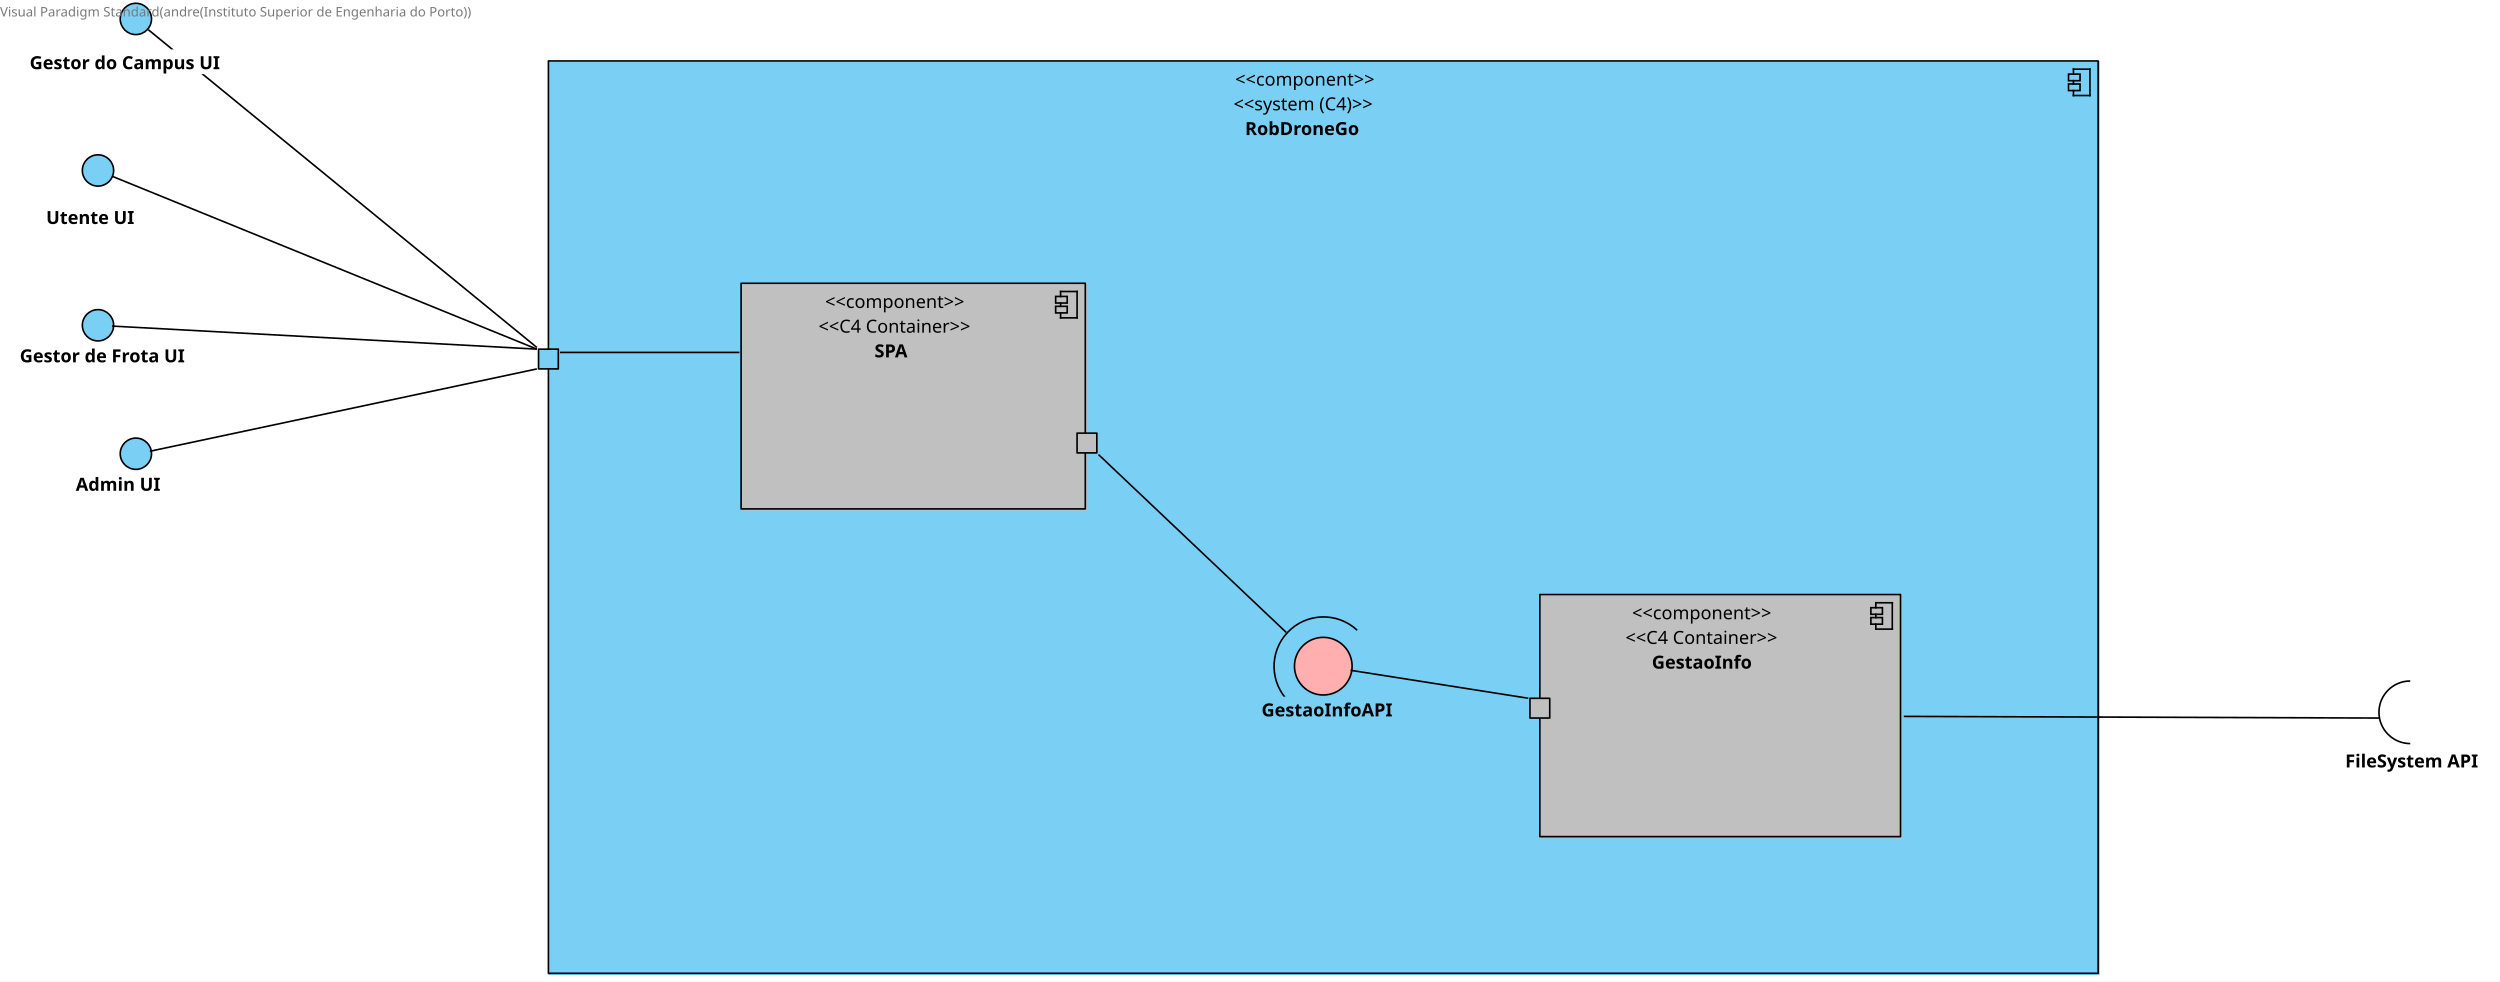
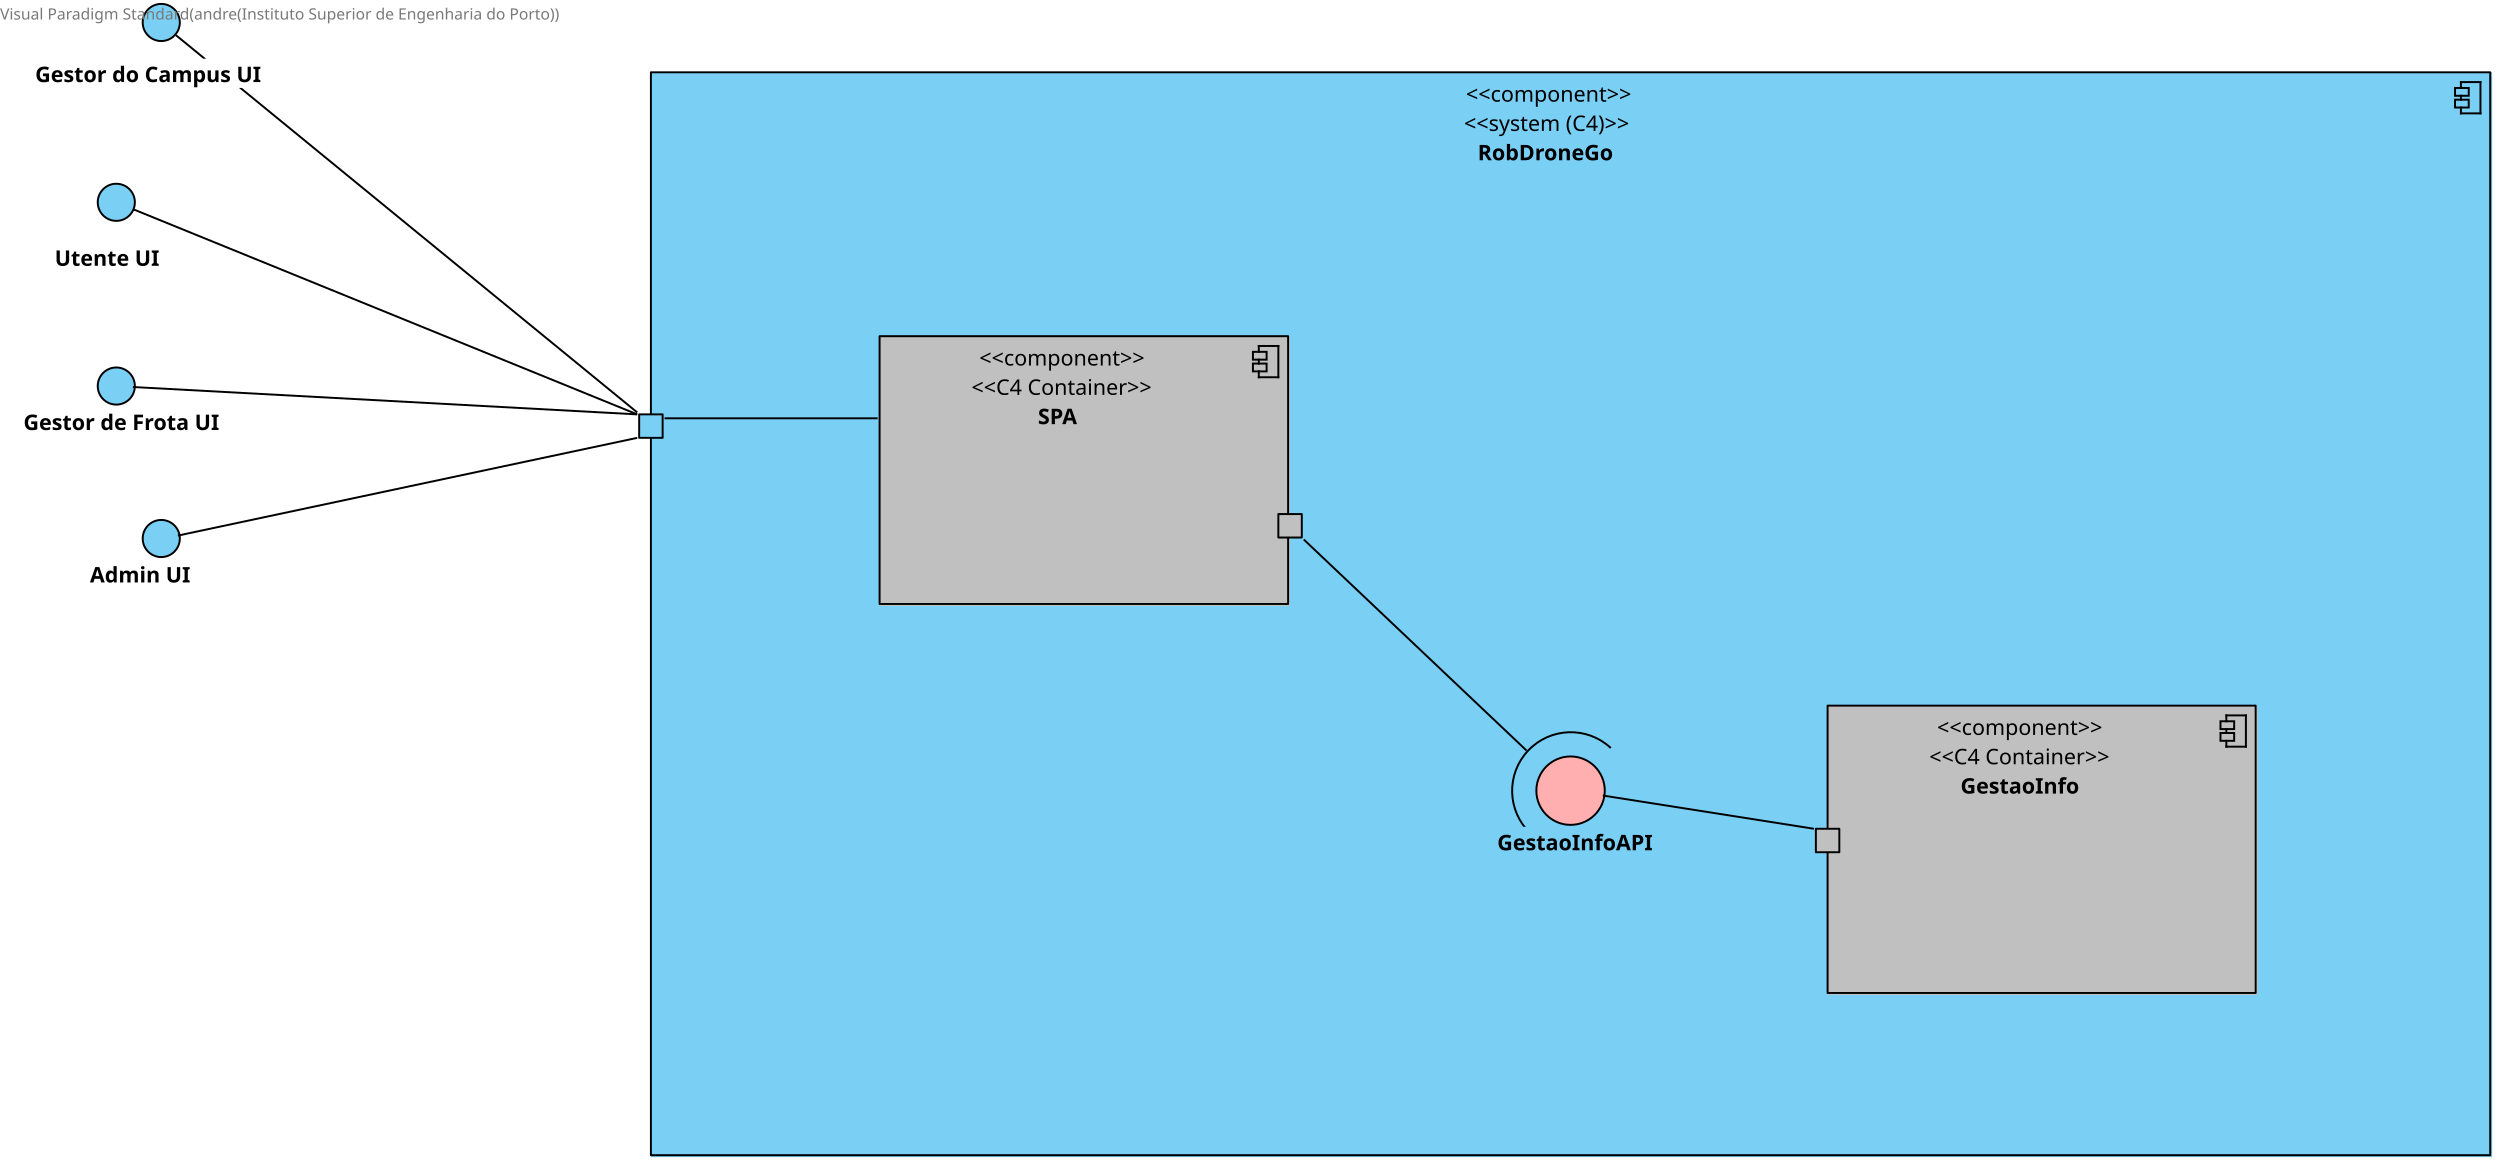
- <svg xmlns="http://www.w3.org/2000/svg" fill-opacity="0" color-rendering="auto" color-interpolation="auto" text-rendering="auto" stroke="rgb(0,0,0)" stroke-linecap="square" width="1518" stroke-miterlimit="10" shape-rendering="auto" stroke-opacity="0" fill="rgb(0,0,0)" stroke-dasharray="none" font-weight="normal" stroke-width="1" height="596" font-family="'Dialog'" font-style="normal" stroke-linejoin="miter" font-size="12px" stroke-dashoffset="0" image-rendering="auto">
+ <svg xmlns="http://www.w3.org/2000/svg" fill-opacity="0" color-rendering="auto" color-interpolation="auto" text-rendering="auto" stroke="rgb(0,0,0)" stroke-linecap="square" width="1279" stroke-miterlimit="10" shape-rendering="auto" stroke-opacity="0" fill="rgb(0,0,0)" stroke-dasharray="none" font-weight="normal" stroke-width="1" height="596" font-family="'Dialog'" font-style="normal" stroke-linejoin="miter" font-size="12px" stroke-dashoffset="0" image-rendering="auto">
  <defs id="genericDefs" />
  <g>
    <defs id="defs1">
      <clipPath clipPathUnits="userSpaceOnUse" id="clipPath1">
        <path d="M-7 -7 L953 -7 L953 566 L-7 566 L-7 -7 Z" />
      </clipPath>
      <clipPath clipPathUnits="userSpaceOnUse" id="clipPath2">
        <path d="M0 0 L0 555 L918 555 L918 0 Z" />
      </clipPath>
      <clipPath clipPathUnits="userSpaceOnUse" id="clipPath3">
        <path d="M0 0 L0 507 L942 507 L942 0 Z" />
      </clipPath>
      <clipPath clipPathUnits="userSpaceOnUse" id="clipPath4">
        <path d="M-7 -7 L23 -7 L23 23 L-7 23 L-7 -7 Z" />
      </clipPath>
      <clipPath clipPathUnits="userSpaceOnUse" id="clipPath5">
        <path d="M-7 -7 L31 -7 L31 31 L-7 31 L-7 -7 Z" />
      </clipPath>
      <clipPath clipPathUnits="userSpaceOnUse" id="clipPath6">
-         <path d="M-7 -7 L43 -7 L43 48 L-7 48 L-7 -7 Z" />
+         <path d="M-7 -7 L231 -7 L231 159 L-7 159 L-7 -7 Z" />
      </clipPath>
      <clipPath clipPathUnits="userSpaceOnUse" id="clipPath7">
-         <path d="M-7 -7 L231 -7 L231 159 L-7 159 L-7 -7 Z" />
+         <path d="M0 0 L0 148 L196 148 L196 0 Z" />
      </clipPath>
      <clipPath clipPathUnits="userSpaceOnUse" id="clipPath8">
-         <path d="M0 0 L0 148 L196 148 L196 0 Z" />
+         <path d="M0 0 L0 100 L220 100 L220 0 Z" />
      </clipPath>
      <clipPath clipPathUnits="userSpaceOnUse" id="clipPath9">
-         <path d="M0 0 L0 100 L220 100 L220 0 Z" />
+         <path d="M-7 -7 L221 -7 L221 149 L-7 149 L-7 -7 Z" />
      </clipPath>
      <clipPath clipPathUnits="userSpaceOnUse" id="clipPath10">
-         <path d="M-7 -7 L221 -7 L221 149 L-7 149 L-7 -7 Z" />
+         <path d="M0 0 L0 138 L186 138 L186 0 Z" />
      </clipPath>
      <clipPath clipPathUnits="userSpaceOnUse" id="clipPath11">
-         <path d="M0 0 L0 138 L186 138 L186 0 Z" />
+         <path d="M0 0 L0 90 L210 90 L210 0 Z" />
      </clipPath>
      <clipPath clipPathUnits="userSpaceOnUse" id="clipPath12">
-         <path d="M0 0 L0 90 L210 90 L210 0 Z" />
+         <path d="M-7 -7 L65 -7 L65 47 L-7 47 L-7 -7 Z" />
      </clipPath>
      <clipPath clipPathUnits="userSpaceOnUse" id="clipPath13">
-         <path d="M-7 -7 L65 -7 L65 47 L-7 47 L-7 -7 Z" />
+         <path d="M-69 -15 L138 -15 L138 30 L-69 30 L-69 -15 Z" />
      </clipPath>
      <clipPath clipPathUnits="userSpaceOnUse" id="clipPath14">
+         <path d="M-116 -15 L232 -15 L232 30 L-116 30 L-116 -15 Z" />
+       </clipPath>
+       <clipPath clipPathUnits="userSpaceOnUse" id="clipPath15">
+         <path d="M-133 -15 L266 -15 L266 30 L-133 30 L-133 -15 Z" />
+       </clipPath>
+       <clipPath clipPathUnits="userSpaceOnUse" id="clipPath16">
        <path d="M-96 -15 L192 -15 L192 30 L-96 30 L-96 -15 Z" />
      </clipPath>
-       <clipPath clipPathUnits="userSpaceOnUse" id="clipPath15">
-         <path d="M-69 -15 L138 -15 L138 30 L-69 30 L-69 -15 Z" />
-       </clipPath>
-       <clipPath clipPathUnits="userSpaceOnUse" id="clipPath16">
-         <path d="M-116 -15 L232 -15 L232 30 L-116 30 L-116 -15 Z" />
-       </clipPath>
      <clipPath clipPathUnits="userSpaceOnUse" id="clipPath17">
-         <path d="M-133 -15 L266 -15 L266 30 L-133 30 L-133 -15 Z" />
+         <path d="M0 0 L339 0 L339 154 L0 154 L0 0 Z" />
      </clipPath>
      <clipPath clipPathUnits="userSpaceOnUse" id="clipPath18">
-         <path d="M-100 -15 L200 -15 L200 30 L-100 30 L-100 -15 Z" />
+         <path d="M0 0 L0 34 L77 34 L77 49 L0 49 L0 112 L64 112 L64 127 L0 127 L0 154 L339 154 L339 0 Z" />
      </clipPath>
      <clipPath clipPathUnits="userSpaceOnUse" id="clipPath19">
-         <path d="M0 0 L339 0 L339 154 L0 154 L0 0 Z" />
+         <path d="M0 0 L340 0 L340 297 L0 297 L0 0 Z" />
      </clipPath>
      <clipPath clipPathUnits="userSpaceOnUse" id="clipPath20">
-         <path d="M0 0 L0 34 L77 34 L77 49 L0 49 L0 112 L64 112 L64 127 L0 127 L0 154 L339 154 L339 0 Z" />
+         <path d="M0 0 L0 62 L101 62 L101 77 L0 77 L0 156 L47 156 L47 171 L0 171 L0 240 L78 240 L78 255 L0 255 L0 297 L340 297 L340 0 Z" />
      </clipPath>
      <clipPath clipPathUnits="userSpaceOnUse" id="clipPath21">
-         <path d="M0 0 L340 0 L340 297 L0 297 L0 0 Z" />
+         <path d="M0 0 L362 0 L362 209 L0 209 L0 0 Z" />
      </clipPath>
      <clipPath clipPathUnits="userSpaceOnUse" id="clipPath22">
-         <path d="M0 0 L0 62 L101 62 L101 77 L0 77 L0 156 L47 156 L47 171 L0 171 L0 240 L78 240 L78 255 L0 255 L0 297 L340 297 L340 0 Z" />
+         <path d="M0 0 L0 67 L69 67 L69 82 L0 82 L0 151 L100 151 L100 166 L0 166 L0 209 L362 209 L362 0 Z" />
      </clipPath>
      <clipPath clipPathUnits="userSpaceOnUse" id="clipPath23">
-         <path d="M0 0 L362 0 L362 209 L0 209 L0 0 Z" />
+         <path d="M0 0 L362 0 L362 118 L0 118 L0 0 Z" />
      </clipPath>
      <clipPath clipPathUnits="userSpaceOnUse" id="clipPath24">
-         <path d="M0 0 L0 67 L69 67 L69 82 L0 82 L0 151 L100 151 L100 166 L0 166 L0 209 L362 209 L362 0 Z" />
+         <path d="M0 0 L0 60 L100 60 L100 75 L0 75 L0 118 L362 118 L362 0 Z" />
      </clipPath>
      <clipPath clipPathUnits="userSpaceOnUse" id="clipPath25">
-         <path d="M0 0 L362 0 L362 118 L0 118 L0 0 Z" />
+         <path d="M0 0 L213 0 L213 104 L0 104 L0 0 Z" />
      </clipPath>
      <clipPath clipPathUnits="userSpaceOnUse" id="clipPath26">
-         <path d="M0 0 L0 60 L100 60 L100 75 L0 75 L0 118 L362 118 L362 0 Z" />
+         <path d="M0 0 L0 104 L213 104 L213 0 Z" />
      </clipPath>
      <clipPath clipPathUnits="userSpaceOnUse" id="clipPath27">
-         <path d="M0 0 L397 0 L397 104 L0 104 L0 0 Z" />
+         <path d="M0 0 L228 0 L228 221 L0 221 L0 0 Z" />
      </clipPath>
      <clipPath clipPathUnits="userSpaceOnUse" id="clipPath28">
-         <path d="M0 0 L0 104 L397 104 L397 84 L308 84 L308 69 L397 69 L397 0 Z" />
+         <path d="M0 0 L0 221 L228 221 L228 212 L139 212 L139 197 L228 197 L228 0 Z" />
      </clipPath>
      <clipPath clipPathUnits="userSpaceOnUse" id="clipPath29">
-         <path d="M0 0 L213 0 L213 104 L0 104 L0 0 Z" />
+         <path d="M0 0 L212 0 L212 121 L0 121 L0 0 Z" />
      </clipPath>
      <clipPath clipPathUnits="userSpaceOnUse" id="clipPath30">
-         <path d="M0 0 L0 104 L213 104 L213 0 Z" />
-       </clipPath>
-       <clipPath clipPathUnits="userSpaceOnUse" id="clipPath31">
-         <path d="M0 0 L228 0 L228 221 L0 221 L0 0 Z" />
-       </clipPath>
-       <clipPath clipPathUnits="userSpaceOnUse" id="clipPath32">
-         <path d="M0 0 L0 221 L228 221 L228 212 L139 212 L139 197 L228 197 L228 0 Z" />
-       </clipPath>
-       <clipPath clipPathUnits="userSpaceOnUse" id="clipPath33">
-         <path d="M0 0 L212 0 L212 121 L0 121 L0 0 Z" />
-       </clipPath>
-       <clipPath clipPathUnits="userSpaceOnUse" id="clipPath34">
        <path d="M0 0 L0 66 L82 66 L82 81 L0 81 L0 121 L212 121 L212 0 Z" />
      </clipPath>
    </defs>
    <g fill="white" text-rendering="geometricPrecision" fill-opacity="1" stroke-opacity="1" stroke="white">
-       <rect x="0" width="1518" height="596" y="0" stroke="none" />
+       <rect x="0" width="1279" height="596" y="0" stroke="none" />
    </g>
    <g font-size="11px" transform="translate(333,37)" fill-opacity="1" fill="rgb(122,207,245)" text-rendering="geometricPrecision" image-rendering="optimizeQuality" font-family="sans-serif" stroke="rgb(122,207,245)" font-weight="bold" stroke-opacity="1">
      <rect x="0" width="942" height="555" y="0" clip-path="url(#clipPath1)" stroke="none" />
    </g>
    <g fill-opacity="1" text-rendering="geometricPrecision" stroke="black" stroke-linecap="butt" transform="translate(333,37)" stroke-miterlimit="0" stroke-opacity="1" fill="black" font-weight="bold" font-family="sans-serif" stroke-linejoin="round" font-size="11px" image-rendering="optimizeQuality">
      <rect fill="none" x="0" width="941" height="554" y="0" clip-path="url(#clipPath1)" />
      <line stroke-linecap="square" clip-path="url(#clipPath1)" fill="none" x1="926" x2="936" y1="5" y2="5" stroke-linejoin="miter" stroke-miterlimit="10" />
      <line stroke-linecap="square" clip-path="url(#clipPath1)" fill="none" x1="936" x2="936" y1="5" y2="21" stroke-linejoin="miter" stroke-miterlimit="10" />
      <line stroke-linecap="square" clip-path="url(#clipPath1)" fill="none" x1="926" x2="936" y1="21" y2="21" stroke-linejoin="miter" stroke-miterlimit="10" />
      <line stroke-linecap="square" clip-path="url(#clipPath1)" fill="none" x1="926" x2="926" y1="5" y2="8" stroke-linejoin="miter" stroke-miterlimit="10" />
      <rect stroke-linecap="square" x="923" y="8" clip-path="url(#clipPath1)" fill="none" width="7" stroke-linejoin="miter" height="4" stroke-miterlimit="10" />
      <line stroke-linecap="square" clip-path="url(#clipPath1)" fill="none" x1="926" x2="926" y1="12" y2="14" stroke-linejoin="miter" stroke-miterlimit="10" />
      <rect stroke-linecap="square" x="923" y="14" clip-path="url(#clipPath1)" fill="none" width="7" stroke-linejoin="miter" height="4" stroke-miterlimit="10" />
      <line stroke-linecap="square" clip-path="url(#clipPath1)" fill="none" x1="926" x2="926" y1="18" y2="21" stroke-linejoin="miter" stroke-miterlimit="10" />
    </g>
    <g font-size="11px" transform="translate(333,37)" fill-opacity="1" fill="black" text-rendering="geometricPrecision" image-rendering="optimizeQuality" font-family="sans-serif" stroke="black" stroke-opacity="1">
      <text x="417" xml:space="preserve" y="15" clip-path="url(#clipPath2)" stroke="none">&lt;&lt;component&gt;&gt;</text>
      <text x="416" xml:space="preserve" y="30" clip-path="url(#clipPath2)" stroke="none">&lt;&lt;system (C4)&gt;&gt;</text>
      <text x="423" xml:space="preserve" y="45" clip-path="url(#clipPath2)" font-weight="bold" stroke="none">RobDroneGo</text>
    </g>
    <g font-size="11px" transform="translate(327,212)" fill-opacity="1" fill="rgb(122,207,245)" text-rendering="geometricPrecision" image-rendering="optimizeQuality" font-family="sans-serif" stroke="rgb(122,207,245)" stroke-opacity="1">
      <rect x="0" width="12" height="12" y="0" clip-path="url(#clipPath4)" stroke="none" />
    </g>
    <g stroke-linecap="butt" font-size="11px" transform="translate(327,212)" fill-opacity="1" fill="black" text-rendering="geometricPrecision" image-rendering="optimizeQuality" font-family="sans-serif" stroke-linejoin="round" stroke="black" stroke-opacity="1" stroke-miterlimit="0">
      <rect fill="none" x="0" width="12" height="12" y="0" clip-path="url(#clipPath4)" />
    </g>
    <g font-size="11px" transform="translate(73,266)" fill-opacity="1" fill="rgb(122,207,245)" text-rendering="geometricPrecision" image-rendering="optimizeQuality" font-family="sans-serif" stroke="rgb(122,207,245)" font-weight="bold" stroke-opacity="1">
      <circle r="9.5" clip-path="url(#clipPath5)" cx="9.5" cy="9.5" stroke="none" />
    </g>
    <g fill-opacity="1" text-rendering="geometricPrecision" stroke="black" stroke-linecap="butt" transform="translate(73,266)" stroke-miterlimit="0" stroke-opacity="1" fill="black" font-weight="bold" font-family="sans-serif" stroke-linejoin="round" font-size="11px" image-rendering="optimizeQuality">
      <circle fill="none" r="9.5" clip-path="url(#clipPath5)" cx="9.5" cy="9.5" />
    </g>
    <g font-size="11px" transform="translate(50,188)" fill-opacity="1" fill="rgb(122,207,245)" text-rendering="geometricPrecision" image-rendering="optimizeQuality" font-family="sans-serif" stroke="rgb(122,207,245)" font-weight="bold" stroke-opacity="1">
      <circle r="9.5" clip-path="url(#clipPath5)" cx="9.5" cy="9.5" stroke="none" />
    </g>
    <g fill-opacity="1" text-rendering="geometricPrecision" stroke="black" stroke-linecap="butt" transform="translate(50,188)" stroke-miterlimit="0" stroke-opacity="1" fill="black" font-weight="bold" font-family="sans-serif" stroke-linejoin="round" font-size="11px" image-rendering="optimizeQuality">
      <circle fill="none" r="9.5" clip-path="url(#clipPath5)" cx="9.5" cy="9.5" />
    </g>
    <g font-size="11px" transform="translate(73,2)" fill-opacity="1" fill="rgb(122,207,245)" text-rendering="geometricPrecision" image-rendering="optimizeQuality" font-family="sans-serif" stroke="rgb(122,207,245)" font-weight="bold" stroke-opacity="1">
      <circle r="9.5" clip-path="url(#clipPath5)" cx="9.5" cy="9.5" stroke="none" />
    </g>
    <g fill-opacity="1" text-rendering="geometricPrecision" stroke="black" stroke-linecap="butt" transform="translate(73,2)" stroke-miterlimit="0" stroke-opacity="1" fill="black" font-weight="bold" font-family="sans-serif" stroke-linejoin="round" font-size="11px" image-rendering="optimizeQuality">
      <circle fill="none" r="9.5" clip-path="url(#clipPath5)" cx="9.5" cy="9.5" />
    </g>
    <g font-size="11px" transform="translate(50,94)" fill-opacity="1" fill="rgb(122,207,245)" text-rendering="geometricPrecision" image-rendering="optimizeQuality" font-family="sans-serif" stroke="rgb(122,207,245)" font-weight="bold" stroke-opacity="1">
      <circle r="9.5" clip-path="url(#clipPath5)" cx="9.5" cy="9.5" stroke="none" />
    </g>
    <g fill-opacity="1" text-rendering="geometricPrecision" stroke="black" stroke-linecap="butt" transform="translate(50,94)" stroke-miterlimit="0" stroke-opacity="1" fill="black" font-weight="bold" font-family="sans-serif" stroke-linejoin="round" font-size="11px" image-rendering="optimizeQuality">
      <circle fill="none" r="9.5" clip-path="url(#clipPath5)" cx="9.5" cy="9.5" />
    </g>
    <g font-size="11px" transform="translate(935,361)" fill-opacity="1" fill="silver" text-rendering="geometricPrecision" image-rendering="optimizeQuality" font-family="sans-serif" stroke="silver" font-weight="bold" stroke-opacity="1">
-       <rect x="0" width="220" height="148" y="0" clip-path="url(#clipPath7)" stroke="none" />
+       <rect x="0" width="220" height="148" y="0" clip-path="url(#clipPath6)" stroke="none" />
    </g>
    <g fill-opacity="1" text-rendering="geometricPrecision" stroke="black" stroke-linecap="butt" transform="translate(935,361)" stroke-miterlimit="0" stroke-opacity="1" fill="black" font-weight="bold" font-family="sans-serif" stroke-linejoin="round" font-size="11px" image-rendering="optimizeQuality">
-       <rect fill="none" x="0" width="219" height="147" y="0" clip-path="url(#clipPath7)" />
-       <line stroke-linecap="square" clip-path="url(#clipPath7)" fill="none" x1="204" x2="214" y1="5" y2="5" stroke-linejoin="miter" stroke-miterlimit="10" />
-       <line stroke-linecap="square" clip-path="url(#clipPath7)" fill="none" x1="214" x2="214" y1="5" y2="21" stroke-linejoin="miter" stroke-miterlimit="10" />
-       <line stroke-linecap="square" clip-path="url(#clipPath7)" fill="none" x1="204" x2="214" y1="21" y2="21" stroke-linejoin="miter" stroke-miterlimit="10" />
-       <line stroke-linecap="square" clip-path="url(#clipPath7)" fill="none" x1="204" x2="204" y1="5" y2="8" stroke-linejoin="miter" stroke-miterlimit="10" />
-       <rect stroke-linecap="square" x="201" y="8" clip-path="url(#clipPath7)" fill="none" width="7" stroke-linejoin="miter" height="4" stroke-miterlimit="10" />
-       <line stroke-linecap="square" clip-path="url(#clipPath7)" fill="none" x1="204" x2="204" y1="12" y2="14" stroke-linejoin="miter" stroke-miterlimit="10" />
-       <rect stroke-linecap="square" x="201" y="14" clip-path="url(#clipPath7)" fill="none" width="7" stroke-linejoin="miter" height="4" stroke-miterlimit="10" />
-       <line stroke-linecap="square" clip-path="url(#clipPath7)" fill="none" x1="204" x2="204" y1="18" y2="21" stroke-linejoin="miter" stroke-miterlimit="10" />
+       <rect fill="none" x="0" width="219" height="147" y="0" clip-path="url(#clipPath6)" />
+       <line stroke-linecap="square" clip-path="url(#clipPath6)" fill="none" x1="204" x2="214" y1="5" y2="5" stroke-linejoin="miter" stroke-miterlimit="10" />
+       <line stroke-linecap="square" clip-path="url(#clipPath6)" fill="none" x1="214" x2="214" y1="5" y2="21" stroke-linejoin="miter" stroke-miterlimit="10" />
+       <line stroke-linecap="square" clip-path="url(#clipPath6)" fill="none" x1="204" x2="214" y1="21" y2="21" stroke-linejoin="miter" stroke-miterlimit="10" />
+       <line stroke-linecap="square" clip-path="url(#clipPath6)" fill="none" x1="204" x2="204" y1="5" y2="8" stroke-linejoin="miter" stroke-miterlimit="10" />
+       <rect stroke-linecap="square" x="201" y="8" clip-path="url(#clipPath6)" fill="none" width="7" stroke-linejoin="miter" height="4" stroke-miterlimit="10" />
+       <line stroke-linecap="square" clip-path="url(#clipPath6)" fill="none" x1="204" x2="204" y1="12" y2="14" stroke-linejoin="miter" stroke-miterlimit="10" />
+       <rect stroke-linecap="square" x="201" y="14" clip-path="url(#clipPath6)" fill="none" width="7" stroke-linejoin="miter" height="4" stroke-miterlimit="10" />
+       <line stroke-linecap="square" clip-path="url(#clipPath6)" fill="none" x1="204" x2="204" y1="18" y2="21" stroke-linejoin="miter" stroke-miterlimit="10" />
    </g>
    <g font-size="11px" transform="translate(935,361)" fill-opacity="1" fill="black" text-rendering="geometricPrecision" image-rendering="optimizeQuality" font-family="sans-serif" stroke="black" stroke-opacity="1">
-       <text x="56" xml:space="preserve" y="15" clip-path="url(#clipPath8)" stroke="none">&lt;&lt;component&gt;&gt;</text>
-       <text x="52" xml:space="preserve" y="30" clip-path="url(#clipPath8)" stroke="none">&lt;&lt;C4 Container&gt;&gt;</text>
-       <text x="68" xml:space="preserve" y="45" clip-path="url(#clipPath8)" font-weight="bold" stroke="none">GestaoInfo</text>
+       <text x="56" xml:space="preserve" y="15" clip-path="url(#clipPath7)" stroke="none">&lt;&lt;component&gt;&gt;</text>
+       <text x="52" xml:space="preserve" y="30" clip-path="url(#clipPath7)" stroke="none">&lt;&lt;C4 Container&gt;&gt;</text>
+       <text x="68" xml:space="preserve" y="45" clip-path="url(#clipPath7)" font-weight="bold" stroke="none">GestaoInfo</text>
    </g>
    <g font-size="11px" transform="translate(929,424)" fill-opacity="1" fill="silver" text-rendering="geometricPrecision" image-rendering="optimizeQuality" font-family="sans-serif" stroke="silver" stroke-opacity="1">
      <rect x="0" width="12" height="12" y="0" clip-path="url(#clipPath4)" stroke="none" />
    </g>
    <g stroke-linecap="butt" font-size="11px" transform="translate(929,424)" fill-opacity="1" fill="black" text-rendering="geometricPrecision" image-rendering="optimizeQuality" font-family="sans-serif" stroke-linejoin="round" stroke="black" stroke-opacity="1" stroke-miterlimit="0">
      <rect fill="none" x="0" width="12" height="12" y="0" clip-path="url(#clipPath4)" />
    </g>
    <g font-size="11px" transform="translate(450,172)" fill-opacity="1" fill="silver" text-rendering="geometricPrecision" image-rendering="optimizeQuality" font-family="sans-serif" stroke="silver" font-weight="bold" stroke-opacity="1">
-       <rect x="0" width="210" height="138" y="0" clip-path="url(#clipPath10)" stroke="none" />
+       <rect x="0" width="210" height="138" y="0" clip-path="url(#clipPath9)" stroke="none" />
    </g>
    <g fill-opacity="1" text-rendering="geometricPrecision" stroke="black" stroke-linecap="butt" transform="translate(450,172)" stroke-miterlimit="0" stroke-opacity="1" fill="black" font-weight="bold" font-family="sans-serif" stroke-linejoin="round" font-size="11px" image-rendering="optimizeQuality">
-       <rect fill="none" x="0" width="209" height="137" y="0" clip-path="url(#clipPath10)" />
-       <line stroke-linecap="square" clip-path="url(#clipPath10)" fill="none" x1="194" x2="204" y1="5" y2="5" stroke-linejoin="miter" stroke-miterlimit="10" />
-       <line stroke-linecap="square" clip-path="url(#clipPath10)" fill="none" x1="204" x2="204" y1="5" y2="21" stroke-linejoin="miter" stroke-miterlimit="10" />
-       <line stroke-linecap="square" clip-path="url(#clipPath10)" fill="none" x1="194" x2="204" y1="21" y2="21" stroke-linejoin="miter" stroke-miterlimit="10" />
-       <line stroke-linecap="square" clip-path="url(#clipPath10)" fill="none" x1="194" x2="194" y1="5" y2="8" stroke-linejoin="miter" stroke-miterlimit="10" />
-       <rect stroke-linecap="square" x="191" y="8" clip-path="url(#clipPath10)" fill="none" width="7" stroke-linejoin="miter" height="4" stroke-miterlimit="10" />
-       <line stroke-linecap="square" clip-path="url(#clipPath10)" fill="none" x1="194" x2="194" y1="12" y2="14" stroke-linejoin="miter" stroke-miterlimit="10" />
-       <rect stroke-linecap="square" x="191" y="14" clip-path="url(#clipPath10)" fill="none" width="7" stroke-linejoin="miter" height="4" stroke-miterlimit="10" />
-       <line stroke-linecap="square" clip-path="url(#clipPath10)" fill="none" x1="194" x2="194" y1="18" y2="21" stroke-linejoin="miter" stroke-miterlimit="10" />
+       <rect fill="none" x="0" width="209" height="137" y="0" clip-path="url(#clipPath9)" />
+       <line stroke-linecap="square" clip-path="url(#clipPath9)" fill="none" x1="194" x2="204" y1="5" y2="5" stroke-linejoin="miter" stroke-miterlimit="10" />
+       <line stroke-linecap="square" clip-path="url(#clipPath9)" fill="none" x1="204" x2="204" y1="5" y2="21" stroke-linejoin="miter" stroke-miterlimit="10" />
+       <line stroke-linecap="square" clip-path="url(#clipPath9)" fill="none" x1="194" x2="204" y1="21" y2="21" stroke-linejoin="miter" stroke-miterlimit="10" />
+       <line stroke-linecap="square" clip-path="url(#clipPath9)" fill="none" x1="194" x2="194" y1="5" y2="8" stroke-linejoin="miter" stroke-miterlimit="10" />
+       <rect stroke-linecap="square" x="191" y="8" clip-path="url(#clipPath9)" fill="none" width="7" stroke-linejoin="miter" height="4" stroke-miterlimit="10" />
+       <line stroke-linecap="square" clip-path="url(#clipPath9)" fill="none" x1="194" x2="194" y1="12" y2="14" stroke-linejoin="miter" stroke-miterlimit="10" />
+       <rect stroke-linecap="square" x="191" y="14" clip-path="url(#clipPath9)" fill="none" width="7" stroke-linejoin="miter" height="4" stroke-miterlimit="10" />
+       <line stroke-linecap="square" clip-path="url(#clipPath9)" fill="none" x1="194" x2="194" y1="18" y2="21" stroke-linejoin="miter" stroke-miterlimit="10" />
    </g>
    <g font-size="11px" transform="translate(450,172)" fill-opacity="1" fill="black" text-rendering="geometricPrecision" image-rendering="optimizeQuality" font-family="sans-serif" stroke="black" stroke-opacity="1">
-       <text x="51" xml:space="preserve" y="15" clip-path="url(#clipPath11)" stroke="none">&lt;&lt;component&gt;&gt;</text>
-       <text x="47" xml:space="preserve" y="30" clip-path="url(#clipPath11)" stroke="none">&lt;&lt;C4 Container&gt;&gt;</text>
-       <text x="81" xml:space="preserve" y="45" clip-path="url(#clipPath11)" font-weight="bold" stroke="none">SPA</text>
+       <text x="51" xml:space="preserve" y="15" clip-path="url(#clipPath10)" stroke="none">&lt;&lt;component&gt;&gt;</text>
+       <text x="47" xml:space="preserve" y="30" clip-path="url(#clipPath10)" stroke="none">&lt;&lt;C4 Container&gt;&gt;</text>
+       <text x="81" xml:space="preserve" y="45" clip-path="url(#clipPath10)" font-weight="bold" stroke="none">SPA</text>
    </g>
    <g font-size="11px" transform="translate(654,263)" fill-opacity="1" fill="silver" text-rendering="geometricPrecision" image-rendering="optimizeQuality" font-family="sans-serif" stroke="silver" stroke-opacity="1">
      <rect x="0" width="12" height="12" y="0" clip-path="url(#clipPath4)" stroke="none" />
    </g>
    <g stroke-linecap="butt" font-size="11px" transform="translate(654,263)" fill-opacity="1" fill="black" text-rendering="geometricPrecision" image-rendering="optimizeQuality" font-family="sans-serif" stroke-linejoin="round" stroke="black" stroke-opacity="1" stroke-miterlimit="0">
      <rect fill="none" x="0" width="12" height="12" y="0" clip-path="url(#clipPath4)" />
    </g>
    <g font-size="11px" transform="translate(777,387)" fill-opacity="1" fill="rgb(255,175,175)" text-rendering="geometricPrecision" image-rendering="optimizeQuality" font-family="sans-serif" stroke="rgb(255,175,175)" font-weight="bold" stroke-opacity="1">
-       <circle r="17.5" clip-path="url(#clipPath13)" cx="26.5" cy="17.5" stroke="none" />
+       <circle r="17.5" clip-path="url(#clipPath12)" cx="26.5" cy="17.5" stroke="none" />
    </g>
    <g fill-opacity="1" text-rendering="geometricPrecision" stroke="black" stroke-linecap="butt" transform="translate(777,387)" stroke-miterlimit="0" stroke-opacity="1" fill="black" font-weight="bold" font-family="sans-serif" stroke-linejoin="round" font-size="11px" image-rendering="optimizeQuality">
-       <circle fill="none" r="17.5" clip-path="url(#clipPath13)" cx="26.5" cy="17.5" />
+       <circle fill="none" r="17.5" clip-path="url(#clipPath12)" cx="26.5" cy="17.5" />
+     </g>
+     <g font-size="11px" transform="translate(36,286)" fill-opacity="1" fill="black" text-rendering="geometricPrecision" image-rendering="optimizeQuality" font-family="sans-serif" stroke="black" font-weight="bold" stroke-opacity="1">
+       <text x="10" xml:space="preserve" y="12" clip-path="url(#clipPath13)" stroke="none">Admin UI</text>
+     </g>
+     <g font-size="11px" transform="translate(2,208)" fill-opacity="1" fill="black" text-rendering="geometricPrecision" image-rendering="optimizeQuality" font-family="sans-serif" stroke="black" font-weight="bold" stroke-opacity="1">
+       <text x="10" xml:space="preserve" y="12" clip-path="url(#clipPath14)" stroke="none">Gestor de Frota UI</text>
+     </g>
+     <g font-size="11px" transform="translate(8,30)" fill-opacity="1" fill="black" text-rendering="geometricPrecision" image-rendering="optimizeQuality" font-family="sans-serif" stroke="black" font-weight="bold" stroke-opacity="1">
+       <text x="10" xml:space="preserve" y="12" clip-path="url(#clipPath15)" stroke="none">Gestor do Campus UI</text>
+     </g>
+     <g font-size="11px" transform="translate(18,124)" fill-opacity="1" fill="black" text-rendering="geometricPrecision" image-rendering="optimizeQuality" font-family="sans-serif" stroke="black" font-weight="bold" stroke-opacity="1">
+       <text x="10" xml:space="preserve" y="12" clip-path="url(#clipPath13)" stroke="none">Utente UI</text>
    </g>
    <g font-size="11px" transform="translate(756,423)" fill-opacity="1" fill="black" text-rendering="geometricPrecision" image-rendering="optimizeQuality" font-family="sans-serif" stroke="black" font-weight="bold" stroke-opacity="1">
-       <text x="10" xml:space="preserve" y="12" clip-path="url(#clipPath14)" stroke="none">GestaoInfoAPI</text>
-     </g>
-     <g font-size="11px" transform="translate(36,286)" fill-opacity="1" fill="black" text-rendering="geometricPrecision" image-rendering="optimizeQuality" font-family="sans-serif" stroke="black" font-weight="bold" stroke-opacity="1">
-       <text x="10" xml:space="preserve" y="12" clip-path="url(#clipPath15)" stroke="none">Admin UI</text>
-     </g>
-     <g font-size="11px" transform="translate(2,208)" fill-opacity="1" fill="black" text-rendering="geometricPrecision" image-rendering="optimizeQuality" font-family="sans-serif" stroke="black" font-weight="bold" stroke-opacity="1">
-       <text x="10" xml:space="preserve" y="12" clip-path="url(#clipPath16)" stroke="none">Gestor de Frota UI</text>
-     </g>
-     <g font-size="11px" transform="translate(8,30)" fill-opacity="1" fill="black" text-rendering="geometricPrecision" image-rendering="optimizeQuality" font-family="sans-serif" stroke="black" font-weight="bold" stroke-opacity="1">
-       <text x="10" xml:space="preserve" y="12" clip-path="url(#clipPath17)" stroke="none">Gestor do Campus UI</text>
-     </g>
-     <g font-size="11px" transform="translate(18,124)" fill-opacity="1" fill="black" text-rendering="geometricPrecision" image-rendering="optimizeQuality" font-family="sans-serif" stroke="black" font-weight="bold" stroke-opacity="1">
-       <text x="10" xml:space="preserve" y="12" clip-path="url(#clipPath15)" stroke="none">Utente UI</text>
-     </g>
-     <g font-size="11px" transform="translate(1414,454)" fill-opacity="1" fill="black" text-rendering="geometricPrecision" image-rendering="optimizeQuality" font-family="sans-serif" stroke="black" font-weight="bold" stroke-opacity="1">
-       <text x="10" xml:space="preserve" y="12" clip-path="url(#clipPath18)" stroke="none">FileSystem API</text>
+       <text x="10" xml:space="preserve" y="12" clip-path="url(#clipPath16)" stroke="none">GestaoInfoAPI</text>
    </g>
    <g stroke-linecap="butt" font-size="11px" transform="translate(41,174)" fill-opacity="1" fill="black" text-rendering="geometricPrecision" image-rendering="optimizeQuality" font-family="sans-serif" stroke-linejoin="round" stroke="black" stroke-opacity="1">
-       <line y2="50" fill="none" x1="50" clip-path="url(#clipPath20)" x2="285" y1="100" />
+       <line y2="50" fill="none" x1="50" clip-path="url(#clipPath18)" x2="285" y1="100" />
    </g>
    <g stroke-linecap="butt" font-size="11px" transform="translate(40,-32)" fill-opacity="1" fill="black" text-rendering="geometricPrecision" image-rendering="optimizeQuality" font-family="sans-serif" stroke-linejoin="round" stroke="black" stroke-opacity="1">
-       <line y2="243" fill="none" x1="50" clip-path="url(#clipPath22)" x2="286" y1="50" />
+       <line y2="243" fill="none" x1="50" clip-path="url(#clipPath20)" x2="286" y1="50" />
    </g>
    <g stroke-linecap="butt" font-size="11px" transform="translate(18,57)" fill-opacity="1" fill="black" text-rendering="geometricPrecision" image-rendering="optimizeQuality" font-family="sans-serif" stroke-linejoin="round" stroke="black" stroke-opacity="1">
-       <line y2="155" fill="none" x1="50" clip-path="url(#clipPath24)" x2="308" y1="50" />
+       <line y2="155" fill="none" x1="50" clip-path="url(#clipPath22)" x2="308" y1="50" />
    </g>
    <g stroke-linecap="butt" font-size="11px" transform="translate(18,148)" fill-opacity="1" fill="black" text-rendering="geometricPrecision" image-rendering="optimizeQuality" font-family="sans-serif" stroke-linejoin="round" stroke="black" stroke-opacity="1">
-       <line y2="64" fill="none" x1="50" clip-path="url(#clipPath26)" x2="308" y1="50" />
-     </g>
-     <g stroke-linecap="butt" font-size="11px" transform="translate(1106,385)" fill-opacity="1" fill="black" text-rendering="geometricPrecision" image-rendering="optimizeQuality" font-family="sans-serif" stroke-linejoin="round" stroke="black" stroke-opacity="1">
-       <line y2="51" fill="none" x1="50" clip-path="url(#clipPath28)" x2="339" y1="50" />
-       <path fill="none" d="M357.5 28.5 A19 19 0 0 0 357.5 66.5" clip-path="url(#clipPath28)" />
+       <line y2="64" fill="none" x1="50" clip-path="url(#clipPath24)" x2="308" y1="50" />
    </g>
    <g stroke-linecap="butt" font-size="11px" transform="translate(290,164)" fill-opacity="1" fill="black" text-rendering="geometricPrecision" image-rendering="optimizeQuality" font-family="sans-serif" stroke-linejoin="round" stroke="black" stroke-opacity="1">
-       <line y2="50" fill="none" x1="159" clip-path="url(#clipPath30)" x2="50" y1="50" />
+       <line y2="50" fill="none" x1="159" clip-path="url(#clipPath26)" x2="50" y1="50" />
    </g>
    <g stroke-linecap="butt" font-size="11px" transform="translate(617,226)" fill-opacity="1" fill="black" text-rendering="geometricPrecision" image-rendering="optimizeQuality" font-family="sans-serif" stroke-linejoin="round" stroke="black" stroke-opacity="1">
-       <line y2="158" fill="none" x1="50" clip-path="url(#clipPath32)" x2="164" y1="50" />
-       <path fill="none" d="M207.088 156.68 A30 30 0 0 0 165.912 200.32" clip-path="url(#clipPath32)" />
+       <line y2="158" fill="none" x1="50" clip-path="url(#clipPath28)" x2="164" y1="50" />
+       <path fill="none" d="M207.088 156.68 A30 30 0 0 0 165.912 200.32" clip-path="url(#clipPath28)" />
    </g>
    <g stroke-linecap="butt" font-size="11px" transform="translate(770,357)" fill-opacity="1" fill="black" text-rendering="geometricPrecision" image-rendering="optimizeQuality" font-family="sans-serif" stroke-linejoin="round" stroke="black" stroke-opacity="1">
-       <line y2="67" fill="none" x1="50" clip-path="url(#clipPath34)" x2="158" y1="50" />
+       <line y2="67" fill="none" x1="50" clip-path="url(#clipPath30)" x2="158" y1="50" />
    </g>
    <g font-size="8px" fill-opacity="1" fill="rgb(120,120,120)" text-rendering="geometricPrecision" image-rendering="optimizeQuality" stroke="rgb(120,120,120)" stroke-opacity="1">
      <text x="0" xml:space="preserve" y="10" stroke="none">Visual Paradigm Standard(andre(Instituto Superior de Engenharia do Porto))</text>
    </g>
  </g>
</svg>
